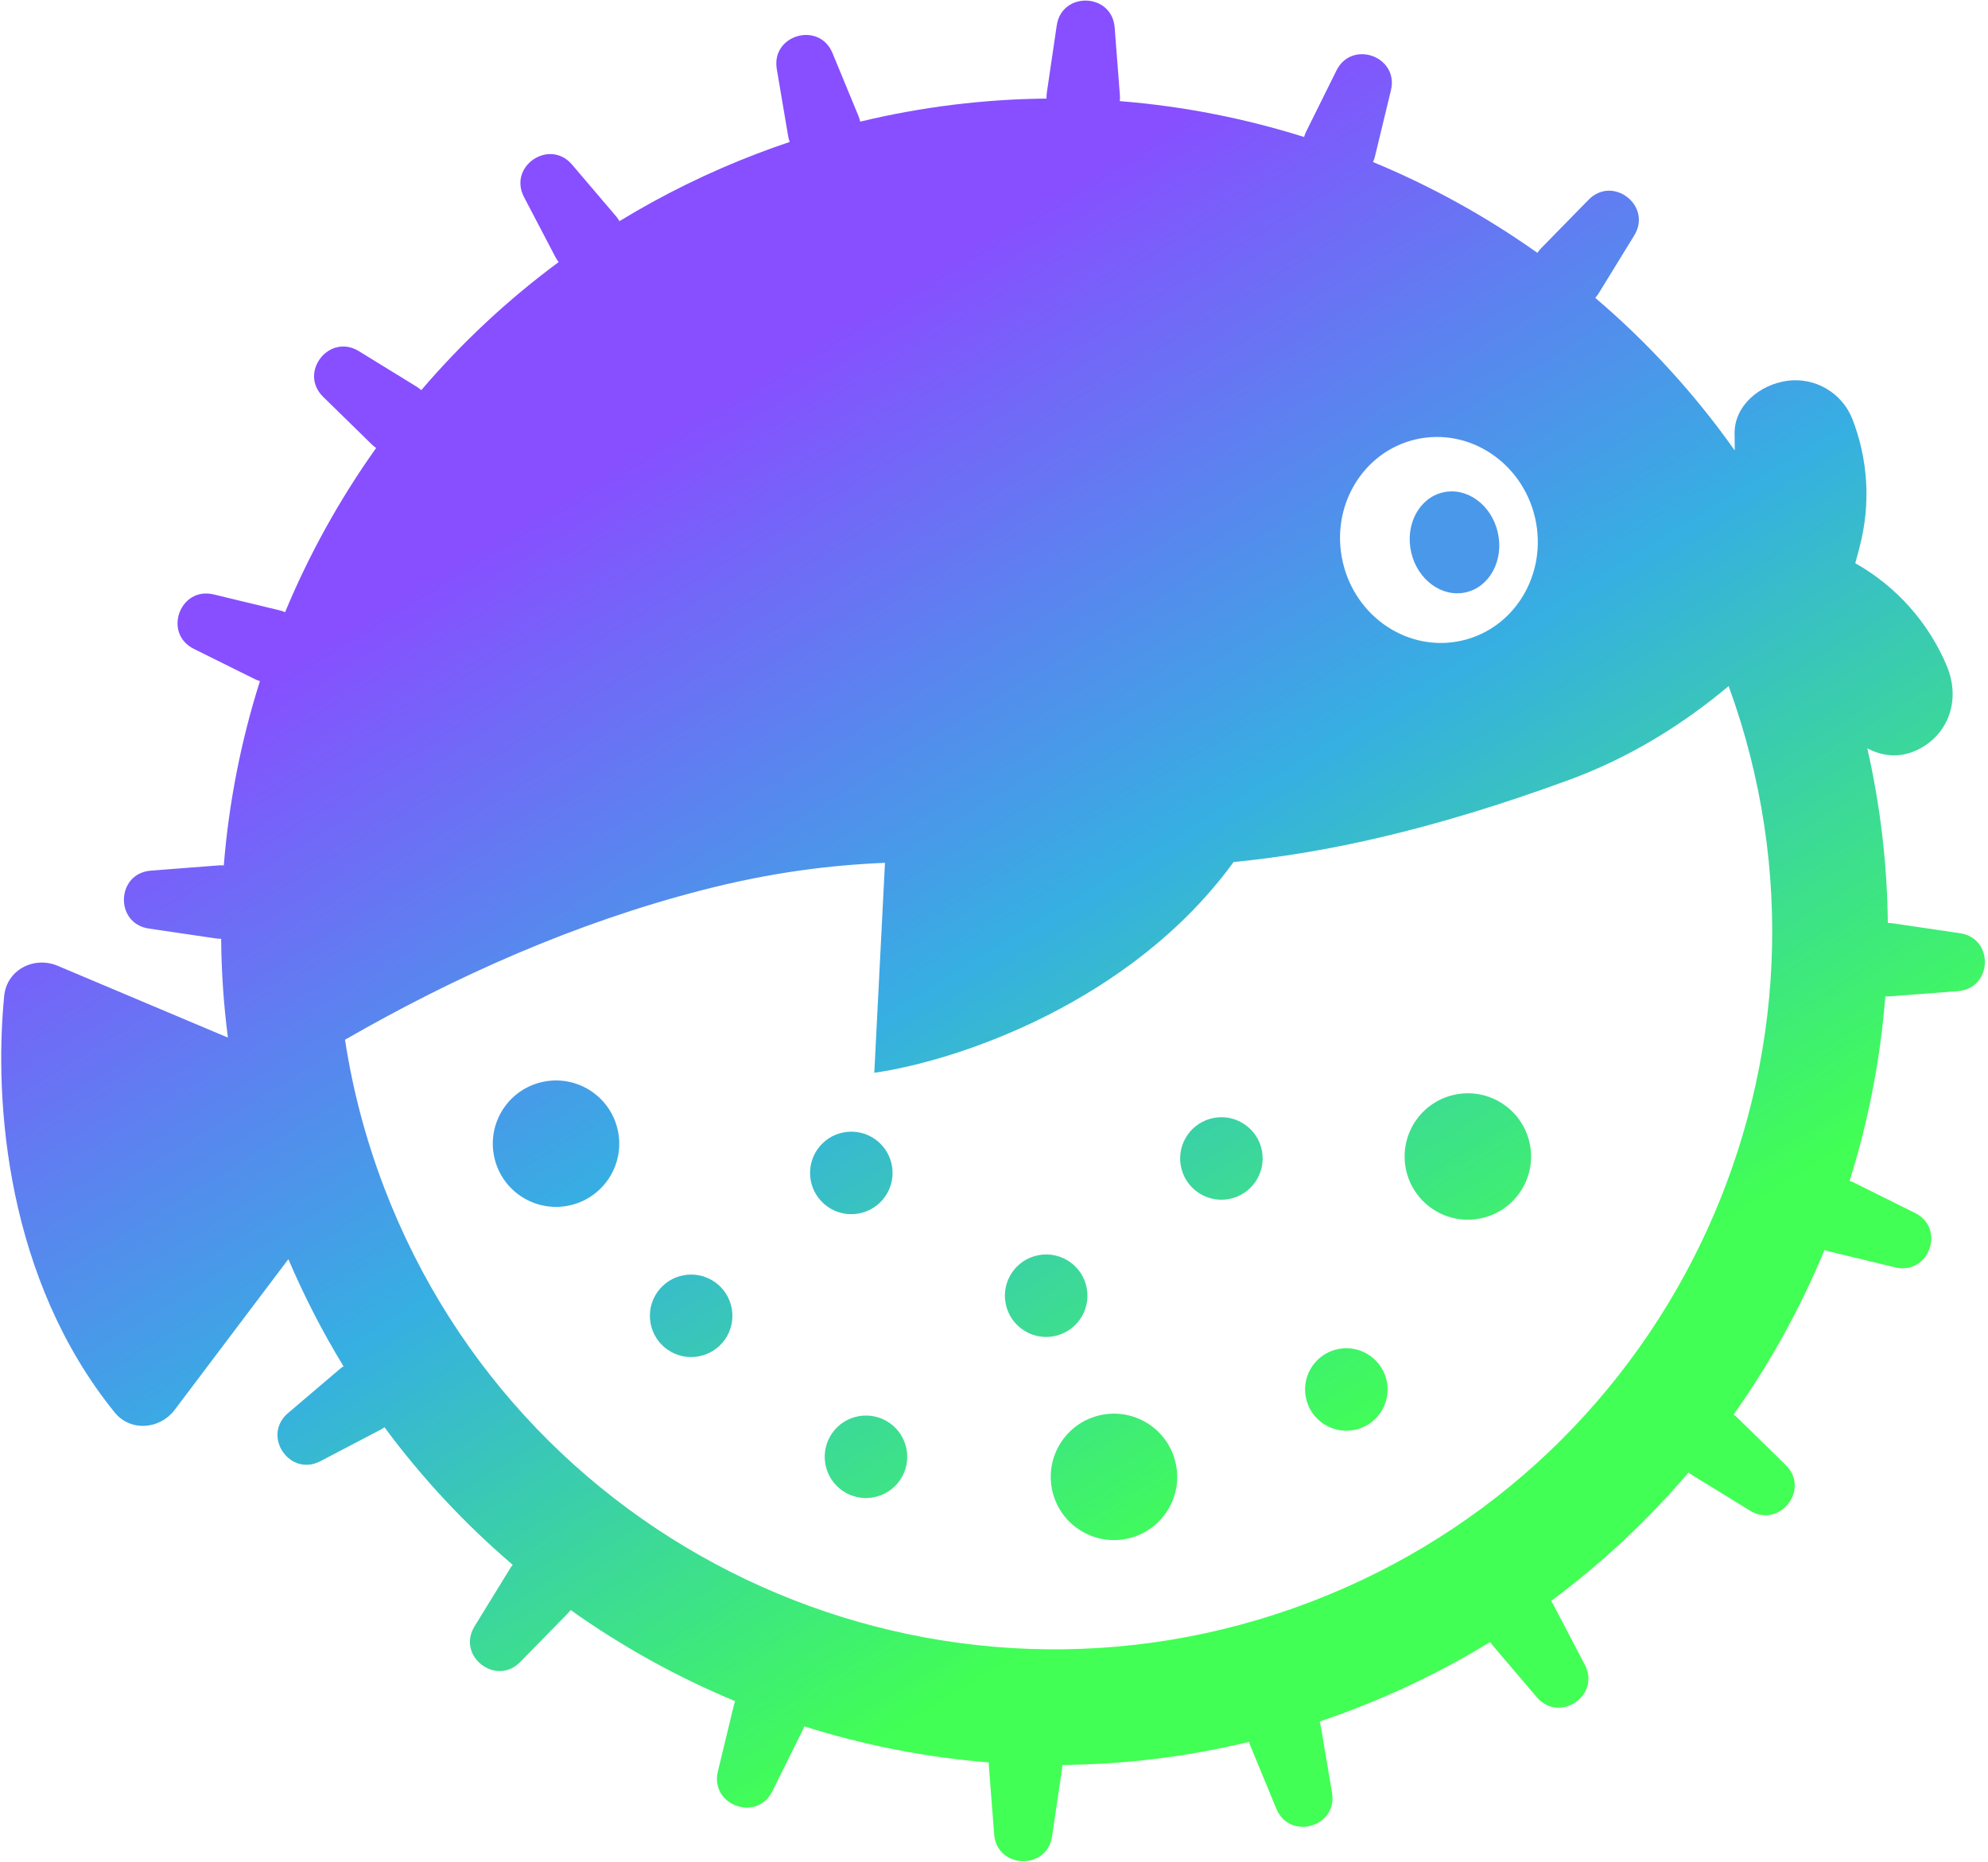
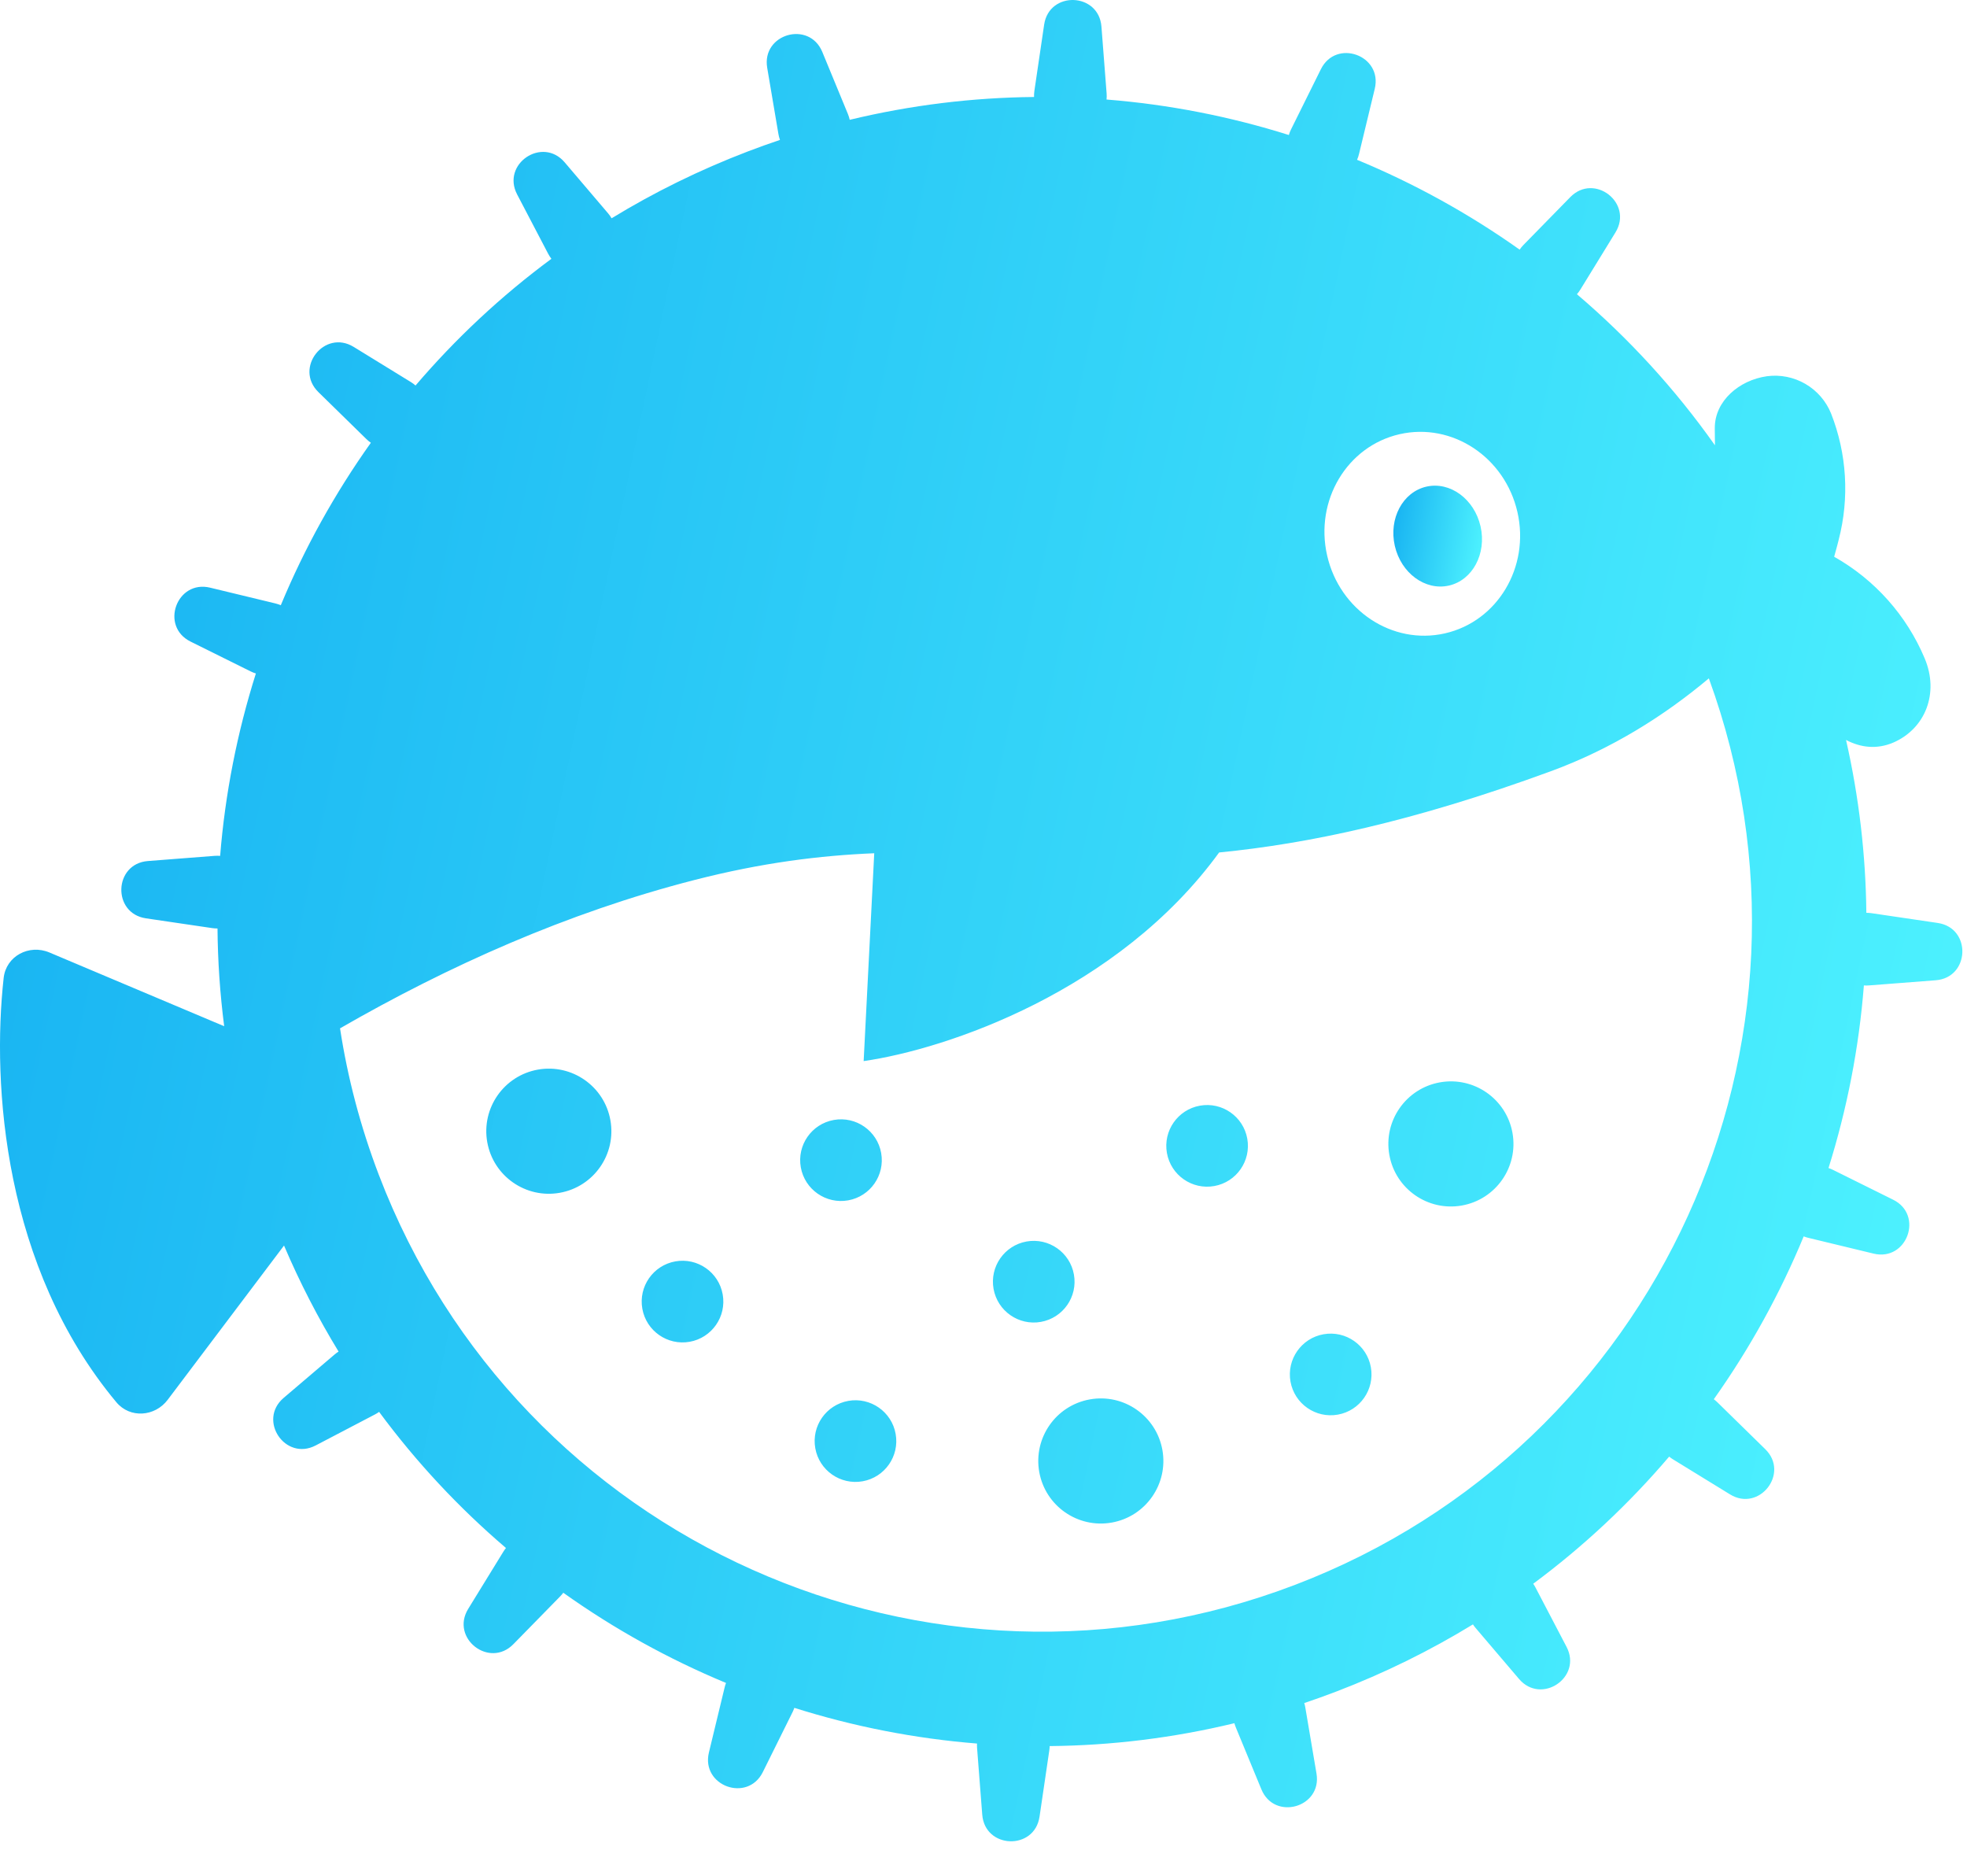
- <svg xmlns="http://www.w3.org/2000/svg" width="537" height="503" viewBox="0 0 537 503" fill="none">
-   <path fill-rule="evenodd" clip-rule="evenodd" d="M209.826 18.663C208.258 9.406 221.291 5.664 224.873 14.343L231.857 31.266C232.074 31.794 232.241 32.328 232.358 32.864C249.107 28.826 265.978 26.792 282.685 26.634C282.667 26.082 282.698 25.521 282.782 24.953L285.446 6.885C286.816 -2.403 300.368 -1.934 301.092 7.427L302.501 25.635C302.546 26.209 302.538 26.774 302.483 27.325C319.474 28.672 336.17 31.948 352.26 37.011C352.414 36.482 352.618 35.958 352.873 35.444L361.005 19.052C365.178 10.642 377.922 15.275 375.718 24.402L371.423 42.19C371.288 42.747 371.108 43.279 370.887 43.783C386.521 50.256 401.421 58.477 415.27 68.305C415.573 67.866 415.918 67.446 416.306 67.05L429.106 53.973C435.674 47.263 446.362 55.608 441.446 63.607L431.865 79.197C431.58 79.659 431.263 80.088 430.919 80.481C444.989 92.461 457.682 106.263 468.595 121.709C468.568 120.226 468.559 118.753 468.551 117.306L468.551 117.298L468.551 117.295L468.549 117.038C468.517 109.63 475.216 103.936 482.806 102.874C486.434 102.393 490.119 103.129 493.284 104.967C496.449 106.805 498.915 109.641 500.296 113.03C504.616 124.021 505.346 136.097 502.38 147.527C502.138 148.557 501.853 149.585 501.531 150.75L501.53 150.751L501.529 150.756L501.529 150.758L501.527 150.764C501.404 151.206 501.276 151.669 501.143 152.158C512.239 158.412 520.939 168.179 525.873 179.921C529.838 189.376 526.077 199.033 517.339 202.868C512.84 204.801 508.434 204.293 504.4 202.183C507.968 217.896 509.78 233.701 509.944 249.364C510.411 249.362 510.885 249.395 511.364 249.466L529.43 252.13C538.719 253.499 538.25 267.051 528.888 267.775L510.682 269.184C510.204 269.221 509.733 269.222 509.271 269.19C507.936 286.204 504.669 302.924 499.608 319.038C500.035 319.178 500.457 319.351 500.873 319.557L517.263 327.689C525.674 331.862 521.04 344.605 511.913 342.401L494.128 338.107C493.68 337.999 493.249 337.861 492.835 337.697C486.36 353.358 478.131 368.283 468.289 382.154C468.628 382.407 468.955 382.686 469.267 382.991L482.342 395.79C489.052 402.357 480.707 413.045 472.708 408.129L457.121 398.549C456.759 398.327 456.418 398.084 456.098 397.824C445.19 410.635 432.772 422.303 418.979 432.526C419.213 432.86 419.428 433.214 419.623 433.587L428.086 449.767C432.438 458.086 421.199 465.673 415.111 458.525L403.27 444.625C402.996 444.303 402.747 443.968 402.524 443.624C390.871 450.753 378.4 456.917 365.177 461.97C362.283 463.076 359.38 464.119 356.469 465.098C356.587 465.483 356.681 465.88 356.75 466.289L359.806 484.336C361.374 493.593 348.341 497.335 344.759 488.656L337.776 471.734C337.621 471.359 337.493 470.982 337.389 470.602C320.603 474.654 303.694 476.693 286.949 476.848C286.942 477.244 286.909 477.645 286.849 478.05L284.186 496.113C282.816 505.402 269.264 504.933 268.54 495.572L267.131 477.367C267.099 476.956 267.094 476.55 267.114 476.15C250.088 474.793 233.357 471.5 217.237 466.411C217.104 466.797 216.945 467.18 216.758 467.558L208.627 483.946C204.454 492.357 191.71 487.723 193.914 478.596L198.208 460.813C198.308 460.397 198.434 459.996 198.583 459.609C182.927 453.109 168.01 444.855 154.149 434.988C153.899 435.322 153.624 435.644 153.323 435.951L140.526 449.026C133.958 455.735 123.27 447.39 128.186 439.391L137.765 423.805C137.99 423.439 138.235 423.095 138.498 422.773C125.708 411.849 114.062 399.416 103.862 385.611C103.506 385.865 103.129 386.098 102.729 386.307L86.549 394.77C78.229 399.121 70.643 387.882 77.79 381.794L91.69 369.953C92.043 369.653 92.411 369.383 92.791 369.144C87.207 359.986 82.218 350.324 77.895 340.19L47.208 380.87C43.14 386.263 35.208 386.839 30.959 381.587C1.879 345.639 -1.715 298.095 1.135 269.049C1.821 262.064 9.133 258.213 15.599 260.941L61.559 280.331C60.41 271.414 59.808 262.501 59.735 253.634C59.252 253.639 58.762 253.606 58.267 253.533L40.202 250.869C30.913 249.499 31.382 235.948 40.743 235.223L58.95 233.814C59.459 233.775 59.96 233.776 60.45 233.815C61.82 216.816 65.119 200.113 70.209 184.019C69.72 183.87 69.235 183.678 68.76 183.442L52.369 175.31C43.958 171.137 48.592 158.393 57.719 160.597L75.505 164.892C76.03 165.019 76.533 165.186 77.011 165.39C83.507 149.762 91.752 134.871 101.604 121.032C101.171 120.732 100.757 120.391 100.366 120.009L87.29 107.209C80.58 100.641 88.925 89.953 96.924 94.869L112.513 104.45C112.978 104.736 113.408 105.055 113.804 105.401C124.71 92.631 137.121 81 150.901 70.81C150.57 70.38 150.271 69.914 150.01 69.415L141.545 53.232C137.194 44.912 148.433 37.326 154.521 44.474L166.364 58.376C166.736 58.813 167.06 59.272 167.337 59.748C178.94 52.666 191.351 46.538 204.506 41.511C207.433 40.393 210.368 39.34 213.311 38.351C213.123 37.83 212.979 37.283 212.883 36.715L209.826 18.663ZM103.794 320.922C142.004 420.914 254.038 470.999 354.029 432.789C453.085 394.937 503.162 284.634 466.942 185.362C454.931 195.452 440.518 204.595 423.756 210.739C386.154 224.52 357.445 230.524 333.216 232.899C305.664 270.782 258.826 286.587 236.164 289.841L239.051 233.113C224.292 233.727 208.434 235.67 189.889 240.434C155.067 249.379 122.632 263.968 93.192 280.909C95.248 294.325 98.752 307.728 103.794 320.922ZM153.185 325.804C143.9 327.456 135.033 321.268 133.381 311.983C131.728 302.697 137.916 293.83 147.201 292.178C156.487 290.526 165.354 296.714 167.006 305.999C168.658 315.285 162.471 324.151 153.185 325.804ZM231.91 327.866C225.85 328.944 220.063 324.906 218.984 318.845C217.906 312.785 221.945 306.998 228.005 305.919C234.065 304.841 239.852 308.879 240.931 314.94C242.009 321 237.97 326.787 231.91 327.866ZM331.881 323.96C325.82 325.038 320.033 320.999 318.955 314.939C317.876 308.879 321.915 303.092 327.975 302.013C334.035 300.935 339.822 304.973 340.901 311.034C341.979 317.094 337.941 322.881 331.881 323.96ZM352.7 377.349C353.778 383.409 359.565 387.448 365.625 386.37C371.686 385.291 375.724 379.504 374.646 373.444C373.567 367.383 367.78 363.345 361.72 364.423C355.66 365.502 351.621 371.289 352.7 377.349ZM235.87 404.558C229.809 405.636 224.022 401.598 222.944 395.538C221.865 389.477 225.904 383.69 231.964 382.612C238.025 381.533 243.812 385.572 244.89 391.632C245.969 397.692 241.93 403.48 235.87 404.558ZM175.72 357.449C176.798 363.509 182.585 367.548 188.645 366.469C194.706 365.391 198.744 359.604 197.666 353.543C196.587 347.483 190.8 343.444 184.74 344.523C178.68 345.601 174.641 351.388 175.72 357.449ZM284.545 361.037C278.485 362.115 272.698 358.076 271.619 352.016C270.541 345.956 274.579 340.169 280.64 339.09C286.7 338.012 292.487 342.05 293.565 348.111C294.644 354.171 290.605 359.958 284.545 361.037ZM379.686 315.449C381.338 324.734 390.205 330.922 399.49 329.27C408.775 327.617 414.963 318.75 413.311 309.465C411.658 300.179 402.792 293.992 393.506 295.644C384.221 297.296 378.033 306.163 379.686 315.449ZM284.094 402.002C285.747 411.288 294.614 417.476 303.899 415.823C313.184 414.171 319.372 405.304 317.72 396.019C316.067 386.733 307.201 380.545 297.915 382.198C288.63 383.85 282.442 392.717 284.094 402.002ZM414.668 139.97C418.085 154.986 409.222 169.807 394.872 173.073C380.521 176.339 366.117 166.814 362.699 151.798C359.281 136.782 368.144 121.962 382.495 118.695C396.846 115.429 411.25 124.954 414.668 139.97Z" fill="url(#paint0_linear_889_1188)" />
-   <path d="M395.96 160.032C402.424 158.561 406.287 151.322 404.589 143.864C402.892 136.405 396.276 131.552 389.813 133.023C383.35 134.494 379.486 141.733 381.184 149.191C382.881 156.649 389.497 161.503 395.96 160.032Z" fill="#4A98EA" />
+ <svg xmlns="http://www.w3.org/2000/svg" fill="none" viewBox="0 0 110.772 105.61" style="max-height: 500px" width="110.772" height="105.61">
+   <path fill="url(#paint0_linear_639_5692)" d="M43.205 3.817C42.882 1.907 45.57 1.136 46.309 2.926L47.749 6.416C47.794 6.525 47.828 6.636 47.852 6.746C51.307 5.913 54.786 5.494 58.232 5.461C58.229 5.347 58.235 5.231 58.252 5.114L58.801 1.388C59.084 -0.528 61.879 -0.431 62.028 1.499L62.319 5.255C62.328 5.373 62.327 5.49 62.315 5.604C65.82 5.882 69.263 6.557 72.582 7.602C72.614 7.492 72.655 7.384 72.709 7.278L74.386 3.897C75.246 2.162 77.874 3.118 77.42 5L76.534 8.669C76.507 8.784 76.469 8.894 76.423 8.998C79.648 10.333 82.721 12.029 85.578 14.056C85.64 13.965 85.711 13.878 85.791 13.796L88.431 11.099C89.786 9.716 91.99 11.437 90.976 13.086L89 16.302C88.941 16.397 88.876 16.486 88.805 16.567C91.708 19.039 94.327 21.887 96.578 25.073C96.572 24.765 96.571 24.459 96.569 24.159V24.106C96.562 22.578 97.944 21.403 99.509 21.184C100.257 21.085 101.018 21.237 101.67 21.616C102.323 21.995 102.831 22.58 103.116 23.279C104.008 25.546 104.158 28.037 103.546 30.394C103.496 30.607 103.437 30.819 103.37 31.06C103.345 31.152 103.319 31.248 103.291 31.349C105.579 32.639 107.374 34.653 108.391 37.075C109.21 39.025 108.434 41.017 106.632 41.808C105.702 42.207 104.793 42.102 103.96 41.665C104.696 44.907 105.07 48.167 105.104 51.398C105.201 51.398 105.298 51.405 105.397 51.419L109.123 51.969C111.039 52.251 110.942 55.047 109.011 55.196L105.256 55.486C105.158 55.494 105.061 55.494 104.965 55.487C104.69 58.997 104.016 62.445 102.973 65.769C103.06 65.798 103.147 65.833 103.233 65.876L106.614 67.553C108.348 68.414 107.393 71.042 105.51 70.587L101.842 69.701C101.75 69.679 101.661 69.651 101.576 69.617C100.24 72.847 98.543 75.926 96.513 78.787C96.583 78.839 96.65 78.896 96.715 78.959L99.411 81.599C100.795 82.953 99.074 85.158 97.424 84.143L94.209 82.168C94.135 82.122 94.065 82.072 93.999 82.018C91.749 84.66 89.188 87.067 86.343 89.176C86.391 89.245 86.435 89.317 86.475 89.394L88.221 92.731C89.119 94.447 86.8 96.012 85.544 94.537L83.103 91.671C83.046 91.604 82.995 91.536 82.949 91.465C80.546 92.935 77.973 94.207 75.246 95.249C74.649 95.477 74.05 95.692 73.45 95.894C73.475 95.973 73.494 96.055 73.508 96.139L74.138 99.861C74.462 101.77 71.773 102.542 71.035 100.752L69.594 97.262C69.563 97.185 69.536 97.107 69.515 97.029C66.053 97.865 62.565 98.285 59.112 98.317C59.11 98.399 59.103 98.481 59.091 98.564L58.542 102.29C58.259 104.206 55.464 104.109 55.315 102.178L55.024 98.424C55.018 98.339 55.017 98.255 55.021 98.174C51.509 97.893 48.058 97.214 44.733 96.164C44.706 96.244 44.673 96.323 44.635 96.401L42.958 99.781C42.097 101.515 39.469 100.56 39.923 98.677L40.809 95.009C40.83 94.924 40.855 94.841 40.886 94.762C37.657 93.421 34.581 91.719 31.722 89.683C31.67 89.752 31.613 89.819 31.552 89.882L28.912 92.578C27.557 93.962 25.353 92.241 26.367 90.591L28.343 87.377C28.389 87.301 28.439 87.231 28.494 87.164C25.856 84.911 23.454 82.347 21.35 79.499C21.277 79.552 21.199 79.6 21.116 79.643L17.779 81.388C16.063 82.286 14.499 79.968 15.973 78.712L18.84 76.27C18.913 76.208 18.988 76.152 19.067 76.103C17.915 74.215 16.887 72.223 15.995 70.133L9.443 78.819C8.723 79.774 7.321 79.876 6.555 78.958C0.203 71.349 -0.461 61.09 0.206 55.066C0.343 53.831 1.639 53.149 2.784 53.632L12.625 57.784C12.388 55.946 12.264 54.107 12.249 52.279C12.15 52.28 12.049 52.273 11.946 52.258L8.22 51.709C6.305 51.426 6.401 48.631 8.332 48.482L12.087 48.191C12.192 48.183 12.296 48.184 12.397 48.192C12.679 44.686 13.36 41.241 14.41 37.921C14.309 37.891 14.209 37.851 14.11 37.802L10.73 36.125C8.995 35.264 9.951 32.636 11.833 33.09L15.502 33.976C15.61 34.002 15.714 34.037 15.813 34.079C17.152 30.856 18.853 27.785 20.885 24.931C20.796 24.869 20.71 24.798 20.629 24.719L17.932 22.079C16.548 20.725 18.269 18.52 19.919 19.534L23.134 21.51C23.23 21.569 23.319 21.635 23.401 21.707C25.651 19.073 28.21 16.674 31.052 14.573C30.984 14.484 30.922 14.387 30.868 14.284L29.122 10.947C28.225 9.231 30.543 7.666 31.799 9.14L34.241 12.008C34.318 12.098 34.385 12.193 34.442 12.291C36.835 10.83 39.395 9.567 42.108 8.53C42.712 8.299 43.317 8.082 43.924 7.878C43.885 7.77 43.855 7.657 43.836 7.54L43.205 3.817ZM21.336 66.159C29.217 86.783 52.324 97.113 72.947 89.232C93.378 81.424 103.706 58.673 96.234 38.197C93.757 40.277 90.785 42.163 87.328 43.429C79.574 46.271 73.653 47.51 68.656 48C62.974 55.815 53.312 59.075 48.637 59.747L49.233 48.044C46.189 48.171 42.918 48.571 39.093 49.554C31.911 51.399 25.221 54.408 19.149 57.903C19.573 60.671 20.296 63.437 21.336 66.159ZM31.525 67.163C29.61 67.504 27.781 66.227 27.44 64.313C27.099 62.397 28.376 60.568 30.291 60.227C32.206 59.887 34.035 61.163 34.375 63.078C34.716 64.994 33.44 66.822 31.525 67.163ZM47.763 67.589C46.513 67.811 45.319 66.978 45.097 65.728C44.874 64.478 45.708 63.285 46.957 63.062C48.207 62.84 49.401 63.673 49.623 64.923C49.846 66.173 49.013 67.366 47.763 67.589ZM68.381 66.783C67.132 67.006 65.938 66.173 65.715 64.923C65.493 63.673 66.326 62.479 67.576 62.257C68.826 62.035 70.019 62.867 70.241 64.117C70.464 65.367 69.631 66.561 68.381 66.783ZM72.674 77.794C72.897 79.044 74.091 79.877 75.34 79.654C76.59 79.432 77.423 78.238 77.201 76.988C76.979 75.739 75.785 74.906 74.535 75.128C73.285 75.35 72.452 76.544 72.674 77.794ZM48.579 83.407C47.329 83.629 46.135 82.796 45.913 81.546C45.69 80.296 46.523 79.103 47.773 78.88C49.023 78.658 50.217 79.491 50.439 80.741C50.662 81.991 49.829 83.184 48.579 83.407ZM36.173 73.691C36.395 74.941 37.589 75.774 38.839 75.552C40.089 75.329 40.922 74.135 40.699 72.886C40.477 71.635 39.283 70.803 38.033 71.025C36.783 71.248 35.95 72.441 36.173 73.691ZM58.618 74.432C57.368 74.654 56.175 73.821 55.952 72.571C55.73 71.321 56.563 70.128 57.812 69.905C59.062 69.683 60.256 70.516 60.478 71.766C60.701 73.016 59.868 74.209 58.618 74.432ZM78.241 65.028C78.582 66.943 80.41 68.219 82.325 67.879C84.241 67.538 85.517 65.709 85.176 63.794C84.835 61.879 83.006 60.603 81.091 60.944C79.176 61.285 77.9 63.113 78.241 65.028ZM58.525 82.88C58.866 84.796 60.695 86.072 62.611 85.731C64.525 85.39 65.801 83.561 65.461 81.646C65.12 79.731 63.291 78.454 61.376 78.796C59.461 79.136 58.185 80.965 58.525 82.88ZM85.455 28.836C86.16 31.933 84.332 34.989 81.372 35.663C78.412 36.337 75.441 34.372 74.737 31.275C74.032 28.178 75.86 25.121 78.82 24.448C81.779 23.774 84.75 25.738 85.455 28.836Z" clip-rule="evenodd" fill-rule="evenodd" />
+   <path fill="url(#paint1_linear_639_5692)" d="M81.597 32.972C82.93 32.668 83.727 31.175 83.377 29.637C83.026 28.099 81.662 27.098 80.329 27.401C78.996 27.705 78.199 29.198 78.549 30.736C78.9 32.274 80.264 33.275 81.597 32.972Z" />
+   <path fill="url(#paint2_linear_639_5692)" d="M266.878 26.015C266.878 11.806 277.524 0.287 290.656 0.287V12.854C283.938 12.854 278.493 18.747 278.493 26.015V26.016H290.656V38.583H278.493V77.471H266.878V26.015ZM260.029 0.66C246.896 0.66 236.251 12.179 236.251 26.388L236.25 77.844H247.865V26.388C247.865 19.12 253.311 13.228 260.029 13.228V0.66ZM148.964 65.276C155.681 65.276 161.127 59.384 161.127 52.116C161.127 44.847 155.681 38.955 148.964 38.955C142.246 38.955 136.8 44.847 136.8 52.116C136.8 59.384 142.246 65.276 148.964 65.276ZM148.964 77.843C144.519 77.843 140.359 76.524 136.8 74.227V103.387H125.186V52.116C125.186 37.906 135.832 26.388 148.964 26.388C162.096 26.388 172.742 37.906 172.742 52.116C172.742 66.325 162.096 77.843 148.964 77.843ZM225.52 26.388H213.905V52.115C213.905 59.383 208.46 65.276 201.742 65.276C195.025 65.276 189.579 59.383 189.579 52.115V52.114V26.388H177.964V52.114V52.115C177.964 66.324 188.61 77.843 201.742 77.843C214.874 77.843 225.521 66.324 225.521 52.115L225.52 26.388ZM247.865 26.388V38.955H260.029V26.388H247.865ZM335.901 35.572C338.081 38.49 339.629 41.868 340.465 45.459C340.465 45.459 340.725 46.55 340.929 48.312C341.132 50.075 341.185 51.742 341.185 51.742V51.743C341.185 53.91 340.937 56.015 340.47 58.026H335.748L306.715 58.027C308.776 62.124 312.791 64.905 317.406 64.905C320.502 64.905 323.328 63.654 325.475 61.593L333.178 70.997C329.107 74.901 323.922 77.177 318.488 77.445C313.054 77.712 307.7 75.956 303.317 72.468C298.935 68.981 295.791 63.973 294.409 58.28C293.027 52.587 293.49 46.554 295.722 41.187C297.954 35.819 301.82 31.442 306.674 28.785C311.528 26.128 317.077 25.353 322.396 26.588C327.715 27.823 332.481 30.994 335.901 35.572ZM306.715 45.46C308.777 41.363 312.791 38.582 317.406 38.582C322.021 38.582 326.036 41.363 328.097 45.46H306.715ZM358.021 52.114C358.021 44.859 363.445 38.976 370.145 38.953V26.386C357.031 26.409 346.406 37.919 346.406 52.114H358.021ZM346.406 77.842H358.021V52.115H346.406V77.842Z" clip-rule="evenodd" fill-rule="evenodd" />
+   <path fill="url(#paint3_linear_639_5692)" d="M384.82 77.746V25.929H388.942V77.746H384.82Z" clip-rule="evenodd" fill-rule="evenodd" />
+   <path fill="#4FF4FF" d="M603.129 25.911C600.641 25.911 598.591 25.192 596.983 23.752C595.438 22.258 594.66 20.431 594.66 18.272C594.66 16.058 595.438 14.231 596.983 12.792C598.591 11.297 600.641 10.55 603.129 10.55C605.566 10.55 607.56 11.297 609.11 12.792C610.712 14.231 611.516 16.058 611.516 18.272C611.516 20.431 610.712 22.258 609.11 23.752C607.56 25.192 605.566 25.911 603.129 25.911ZM610.187 30.727V77.061H595.989V30.727H610.187Z" />
+   <path fill="#4FF4FF" d="M588.524 18.77V30.145H564.776V42.435H582.548V53.478H564.776V77.06H550.578V18.77H588.524Z" />
+   <path fill="#4FF4FF" d="M533.227 25.911C530.739 25.911 528.688 25.192 527.086 23.752C525.536 22.258 524.758 20.431 524.758 18.272C524.758 16.058 525.536 14.231 527.086 12.792C528.688 11.297 530.739 10.55 533.227 10.55C535.664 10.55 537.657 11.297 539.208 12.792C540.815 14.231 541.614 16.058 541.614 18.272C541.614 20.431 540.815 22.258 539.208 23.752C537.657 25.192 535.664 25.911 533.227 25.911ZM540.284 30.727V77.061H526.087V30.727H540.284Z" />
+   <path fill="#4FF4FF" d="M498.371 30.23C503.796 30.23 508.114 32.001 511.325 35.544C514.591 39.032 516.224 43.848 516.224 49.992V77.062H502.107V51.902C502.107 48.802 501.305 46.394 499.699 44.678C498.094 42.962 495.935 42.104 493.223 42.104C490.51 42.104 488.351 42.962 486.746 44.678C485.14 46.394 484.338 48.802 484.338 51.902V77.062H470.139V30.728H484.338V36.873C485.777 34.825 487.715 33.219 490.15 32.057C492.586 30.839 495.326 30.23 498.371 30.23Z" />
+   <path fill="#4FF4FF" d="M425.541 18.77V53.645C425.541 57.132 426.399 59.817 428.115 61.699C429.831 63.581 432.35 64.522 435.671 64.522C438.993 64.522 441.539 63.581 443.311 61.699C445.082 59.817 445.968 57.132 445.968 53.645V18.77H460.166V53.562C460.166 58.765 459.059 63.166 456.845 66.764C454.631 70.362 451.642 73.075 447.877 74.902C444.168 76.729 440.017 77.642 435.422 77.642C430.827 77.642 426.703 76.756 423.05 74.985C419.451 73.158 416.6 70.445 414.497 66.847C412.393 63.194 411.342 58.765 411.342 53.562V18.77H425.541Z" />
  <defs>
-     <linearGradient id="paint0_linear_889_1188" x1="314.203" y1="0.157" x2="534.284" y2="358.196" gradientUnits="userSpaceOnUse">
-       <stop offset="0.068" stop-color="#874FFF" />
-       <stop offset="0.464" stop-color="#36AFE2" />
-       <stop offset="0.859" stop-color="#41FF54" />
+     <linearGradient gradientUnits="userSpaceOnUse" y2="48.428" x2="-56.418" y1="83.559" x1="110.752" id="paint0_linear_639_5692">
+       <stop stop-color="#4FF4FF" />
+       <stop stop-color="#0097EC" offset="1" />
+     </linearGradient>
+     <linearGradient gradientUnits="userSpaceOnUse" y2="30.597" x2="75.814" y1="31.924" x1="83.47" id="paint1_linear_639_5692">
+       <stop stop-color="#4FF4FF" />
+       <stop stop-color="#0097EC" offset="1" />
+     </linearGradient>
+     <linearGradient gradientUnits="userSpaceOnUse" y2="-65.252" x2="53.389" y1="83.381" x1="370.68" id="paint2_linear_639_5692">
+       <stop stop-color="#4FF4FF" />
+       <stop stop-color="#0097EC" offset="1" />
+     </linearGradient>
+     <linearGradient gradientUnits="userSpaceOnUse" y2="67.589" x2="382.443" y1="67.691" x1="388.951" id="paint3_linear_639_5692">
+       <stop stop-color="#4FF4FF" />
+       <stop stop-color="#0097EC" offset="1" />
    </linearGradient>
  </defs>
</svg>
